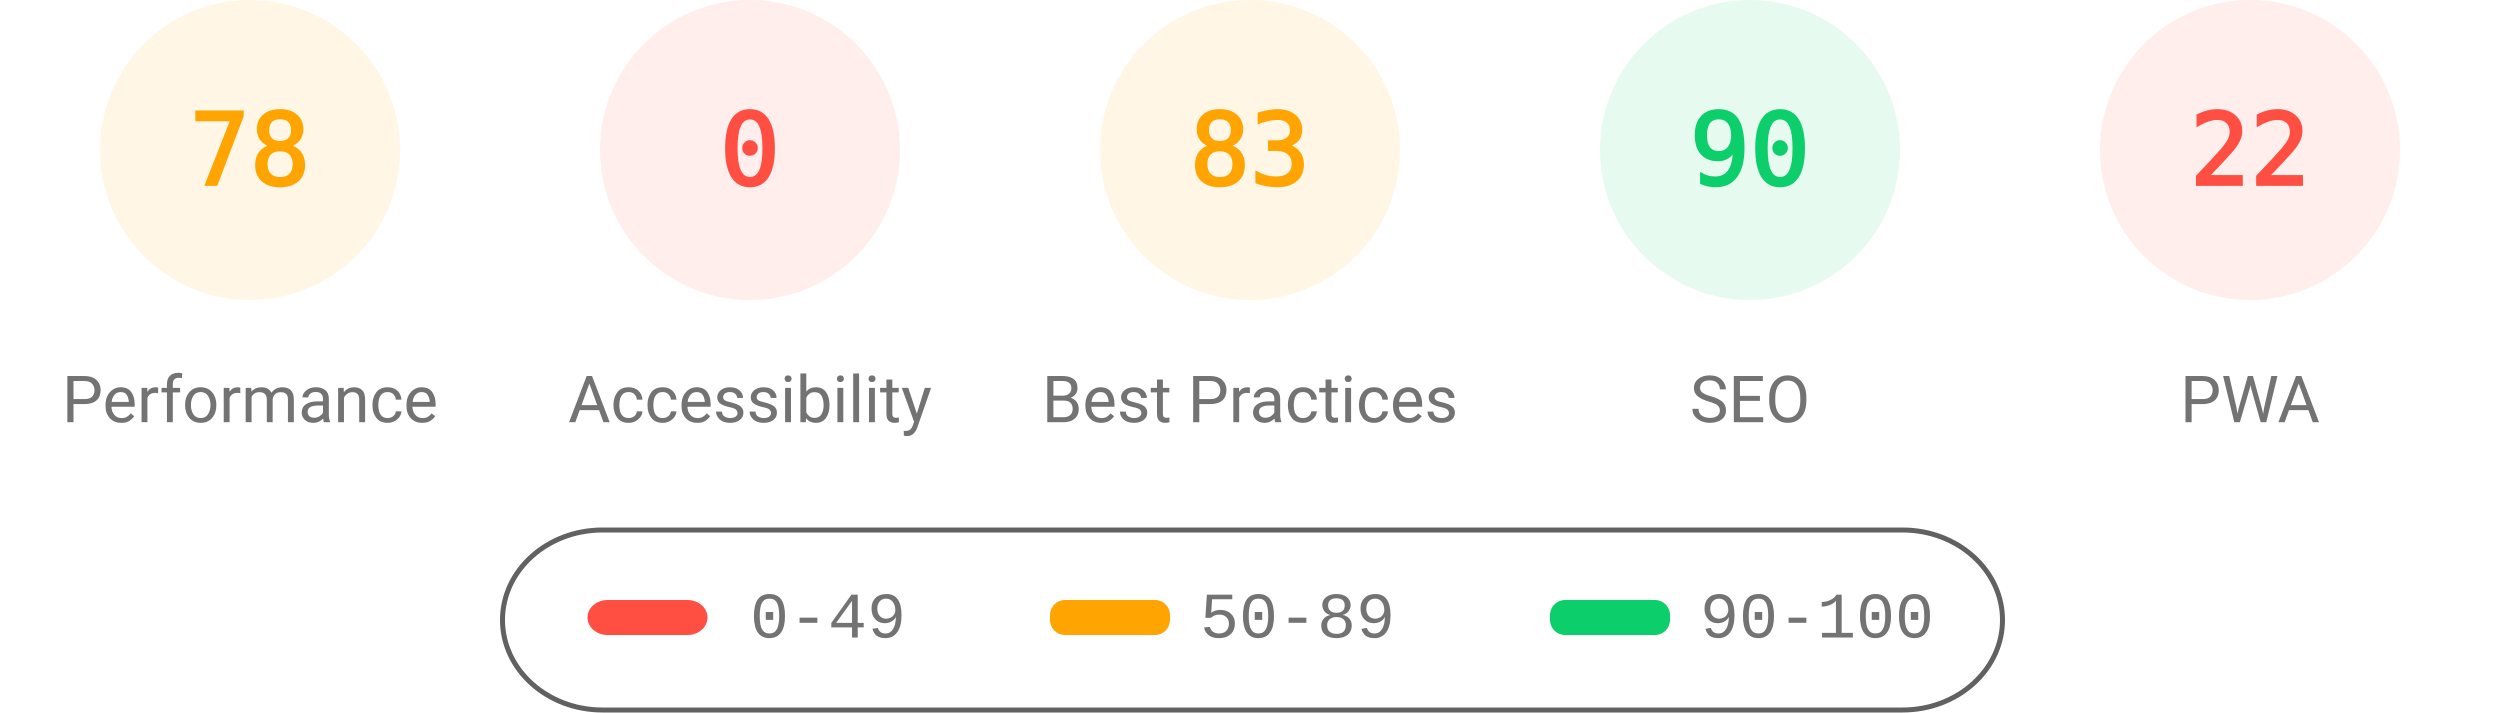
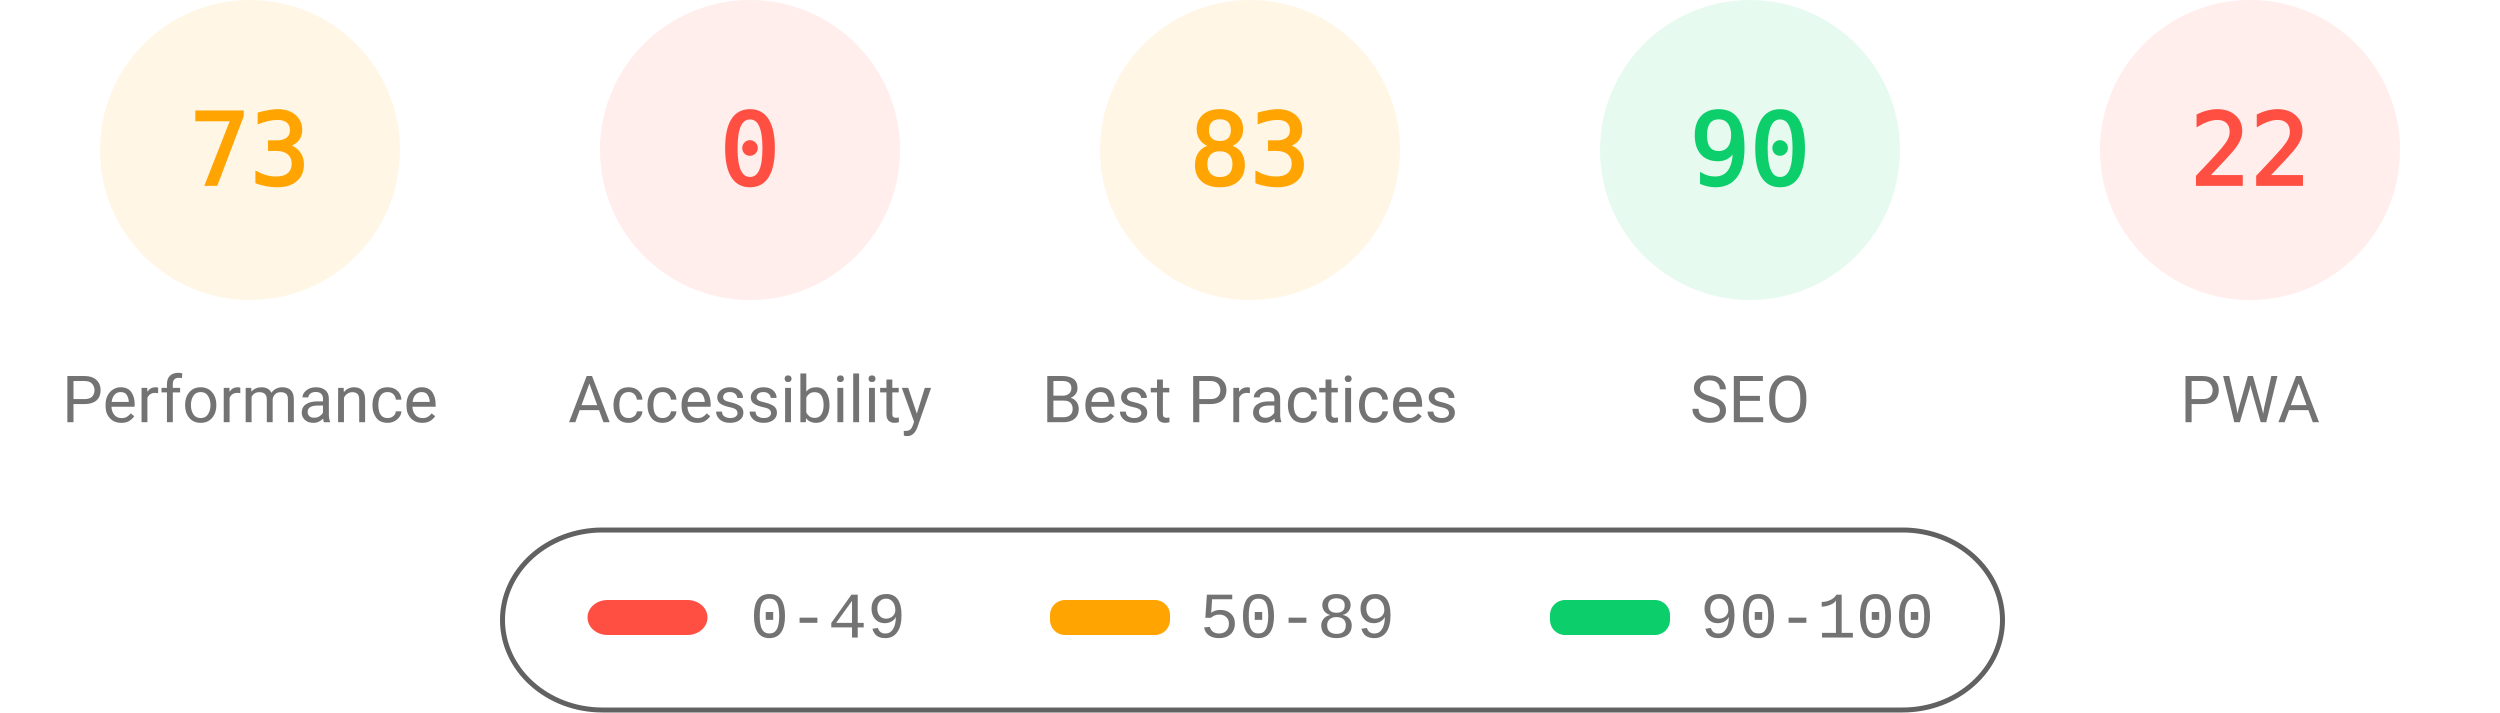
<svg xmlns="http://www.w3.org/2000/svg" fill="none" width="1000" height="285">
  <style>.gauge-base{opacity:.1}.gauge-arc{fill:none;animation-delay:250ms;stroke-linecap:round;transform:rotate(-90deg);transform-origin:100px 60px;animation:load-gauge 1s ease forwards}.guage-text{font-size:40px;font-family:monospace;text-align:center}.guage-red{color:#ff4e42;fill:#ff4e42;stroke:#ff4e42}.guage-orange{color:#ffa400;fill:#ffa400;stroke:#ffa400}.guage-green{color:#0cce6b;fill:#0cce6b;stroke:#0cce6b}.guage-undefined{color:#5c5c5c;fill:#5c5c5c;stroke:#5c5c5c}.guage-title{color:#737373;fill:#737373;stroke:none;font-size:26px;line-height:26px;font-family:Roboto,Halvetica,Arial,sans-serif}@keyframes load-gauge{from{stroke-dasharray:0 352.858}}</style>
  <svg class="guage-div guage-perf guage-orange" viewBox="0 0 200 200" width="200" height="200">
    <circle class="gauge-base" r="56" cx="100" cy="60" stroke-width="8" />
-     <circle class="gauge-arc guage-arc-1" r="56" cx="100" cy="60" stroke-width="8" style="stroke-dasharray:274.449,351.858" />
-     <text class="guage-text" x="100" y="60" alignment-baseline="central" dominant-baseline="central" text-anchor="middle">78</text>
+     <circle class="gauge-arc guage-arc-1" r="56" cx="100" cy="60" stroke-width="8" style="stroke-dasharray:256.856,351.858" />
+     <text class="guage-text" x="100" y="60" alignment-baseline="central" dominant-baseline="central" text-anchor="middle">73</text>
    <text class="guage-title" x="100" y="160" alignment-baseline="central" dominant-baseline="central" text-anchor="middle">Performance</text>
  </svg>
  <svg class="guage-div guage-acc guage-red" viewBox="0 0 200 200" width="200" height="200" x="200">
    <circle class="gauge-base" r="56" cx="100" cy="60" stroke-width="8" />
    <circle class="gauge-arc guage-arc-2" r="56" cx="100" cy="60" stroke-width="8" style="stroke-dasharray:0,351.858" />
    <text class="guage-text" x="100" y="60" alignment-baseline="central" dominant-baseline="central" text-anchor="middle">0</text>
    <text class="guage-title" x="100" y="160" alignment-baseline="central" dominant-baseline="central" text-anchor="middle">Accessibility</text>
  </svg>
  <svg class="guage-div guage-best guage-orange" viewBox="0 0 200 200" width="200" height="200" x="400">
    <circle class="gauge-base" r="56" cx="100" cy="60" stroke-width="8" />
    <circle class="gauge-arc guage-arc-3" r="56" cx="100" cy="60" stroke-width="8" style="stroke-dasharray:292.042,351.858" />
    <text class="guage-text" x="100" y="60" alignment-baseline="central" dominant-baseline="central" text-anchor="middle">83</text>
    <text class="guage-title" x="100" y="160" alignment-baseline="central" dominant-baseline="central" text-anchor="middle">Best Practices</text>
  </svg>
  <svg class="guage-div guage-seo guage-green" viewBox="0 0 200 200" width="200" height="200" x="600">
    <circle class="gauge-base" r="56" cx="100" cy="60" stroke-width="8" />
    <circle class="gauge-arc guage-arc-4" r="56" cx="100" cy="60" stroke-width="8" style="stroke-dasharray:316.672,351.858" />
    <text class="guage-text" x="100" y="60" alignment-baseline="central" dominant-baseline="central" text-anchor="middle">90</text>
    <text class="guage-title" x="100" y="160" alignment-baseline="central" dominant-baseline="central" text-anchor="middle">SEO</text>
  </svg>
  <svg class="guage-div guage-pwa guage-red" viewBox="0 0 200 200" width="200" height="200" x="800">
    <circle class="gauge-base" r="56" cx="100" cy="60" stroke-width="8" />
    <circle class="gauge-arc guage-arc-4" r="56" cx="100" cy="60" stroke-width="8" style="stroke-dasharray:77.409,351.858" />
    <text class="guage-text" x="100" y="60" alignment-baseline="central" dominant-baseline="central" text-anchor="middle">22</text>
    <text class="guage-title" x="100" y="160" alignment-baseline="central" dominant-baseline="central" text-anchor="middle">PWA</text>
  </svg>
  <svg width="604" height="76" x="200" y="210">
    <path fill="none" id="canvas_background" d="M-1-1h604v80H-1z" />
    <rect fill-opacity="0" stroke="#616161" stroke-width="2" rx="40" id="svg_2" height="72" width="600" y="2" x="1" fill="#000" />
    <rect stroke="#000" rx="8" id="svg_3" height="14" width="48" y="30" x="35" stroke-opacity="null" stroke-width="0" fill="#ff4e42" />
    <rect stroke="#000" rx="6" id="svg_4" height="14" width="48" y="30" x="220" stroke-opacity="null" stroke-width="0" fill="#ffa400" />
    <rect stroke="#000" rx="6" id="svg_5" height="14" width="48" y="30" x="420" stroke-opacity="null" stroke-width="0" fill="#0cce6b" />
    <text xml:space="preserve" text-anchor="start" font-family="'Courier New', Courier, monospace" font-size="26" id="svg_6" y="45" x="100" stroke-opacity="null" stroke-width="0" stroke="#000" fill="#737373">0-49</text>
    <text xml:space="preserve" text-anchor="start" font-family="'Courier New', Courier, monospace" font-size="26" id="svg_7" y="45" x="280" stroke-opacity="null" stroke-width="0" stroke="#000" fill="#737373">50-89</text>
    <text xml:space="preserve" text-anchor="start" font-family="'Courier New', Courier, monospace" font-size="26" id="svg_8" y="45" x="480" stroke-opacity="null" stroke-width="0" stroke="#000" fill="#737373">90-100</text>
  </svg>
</svg>
